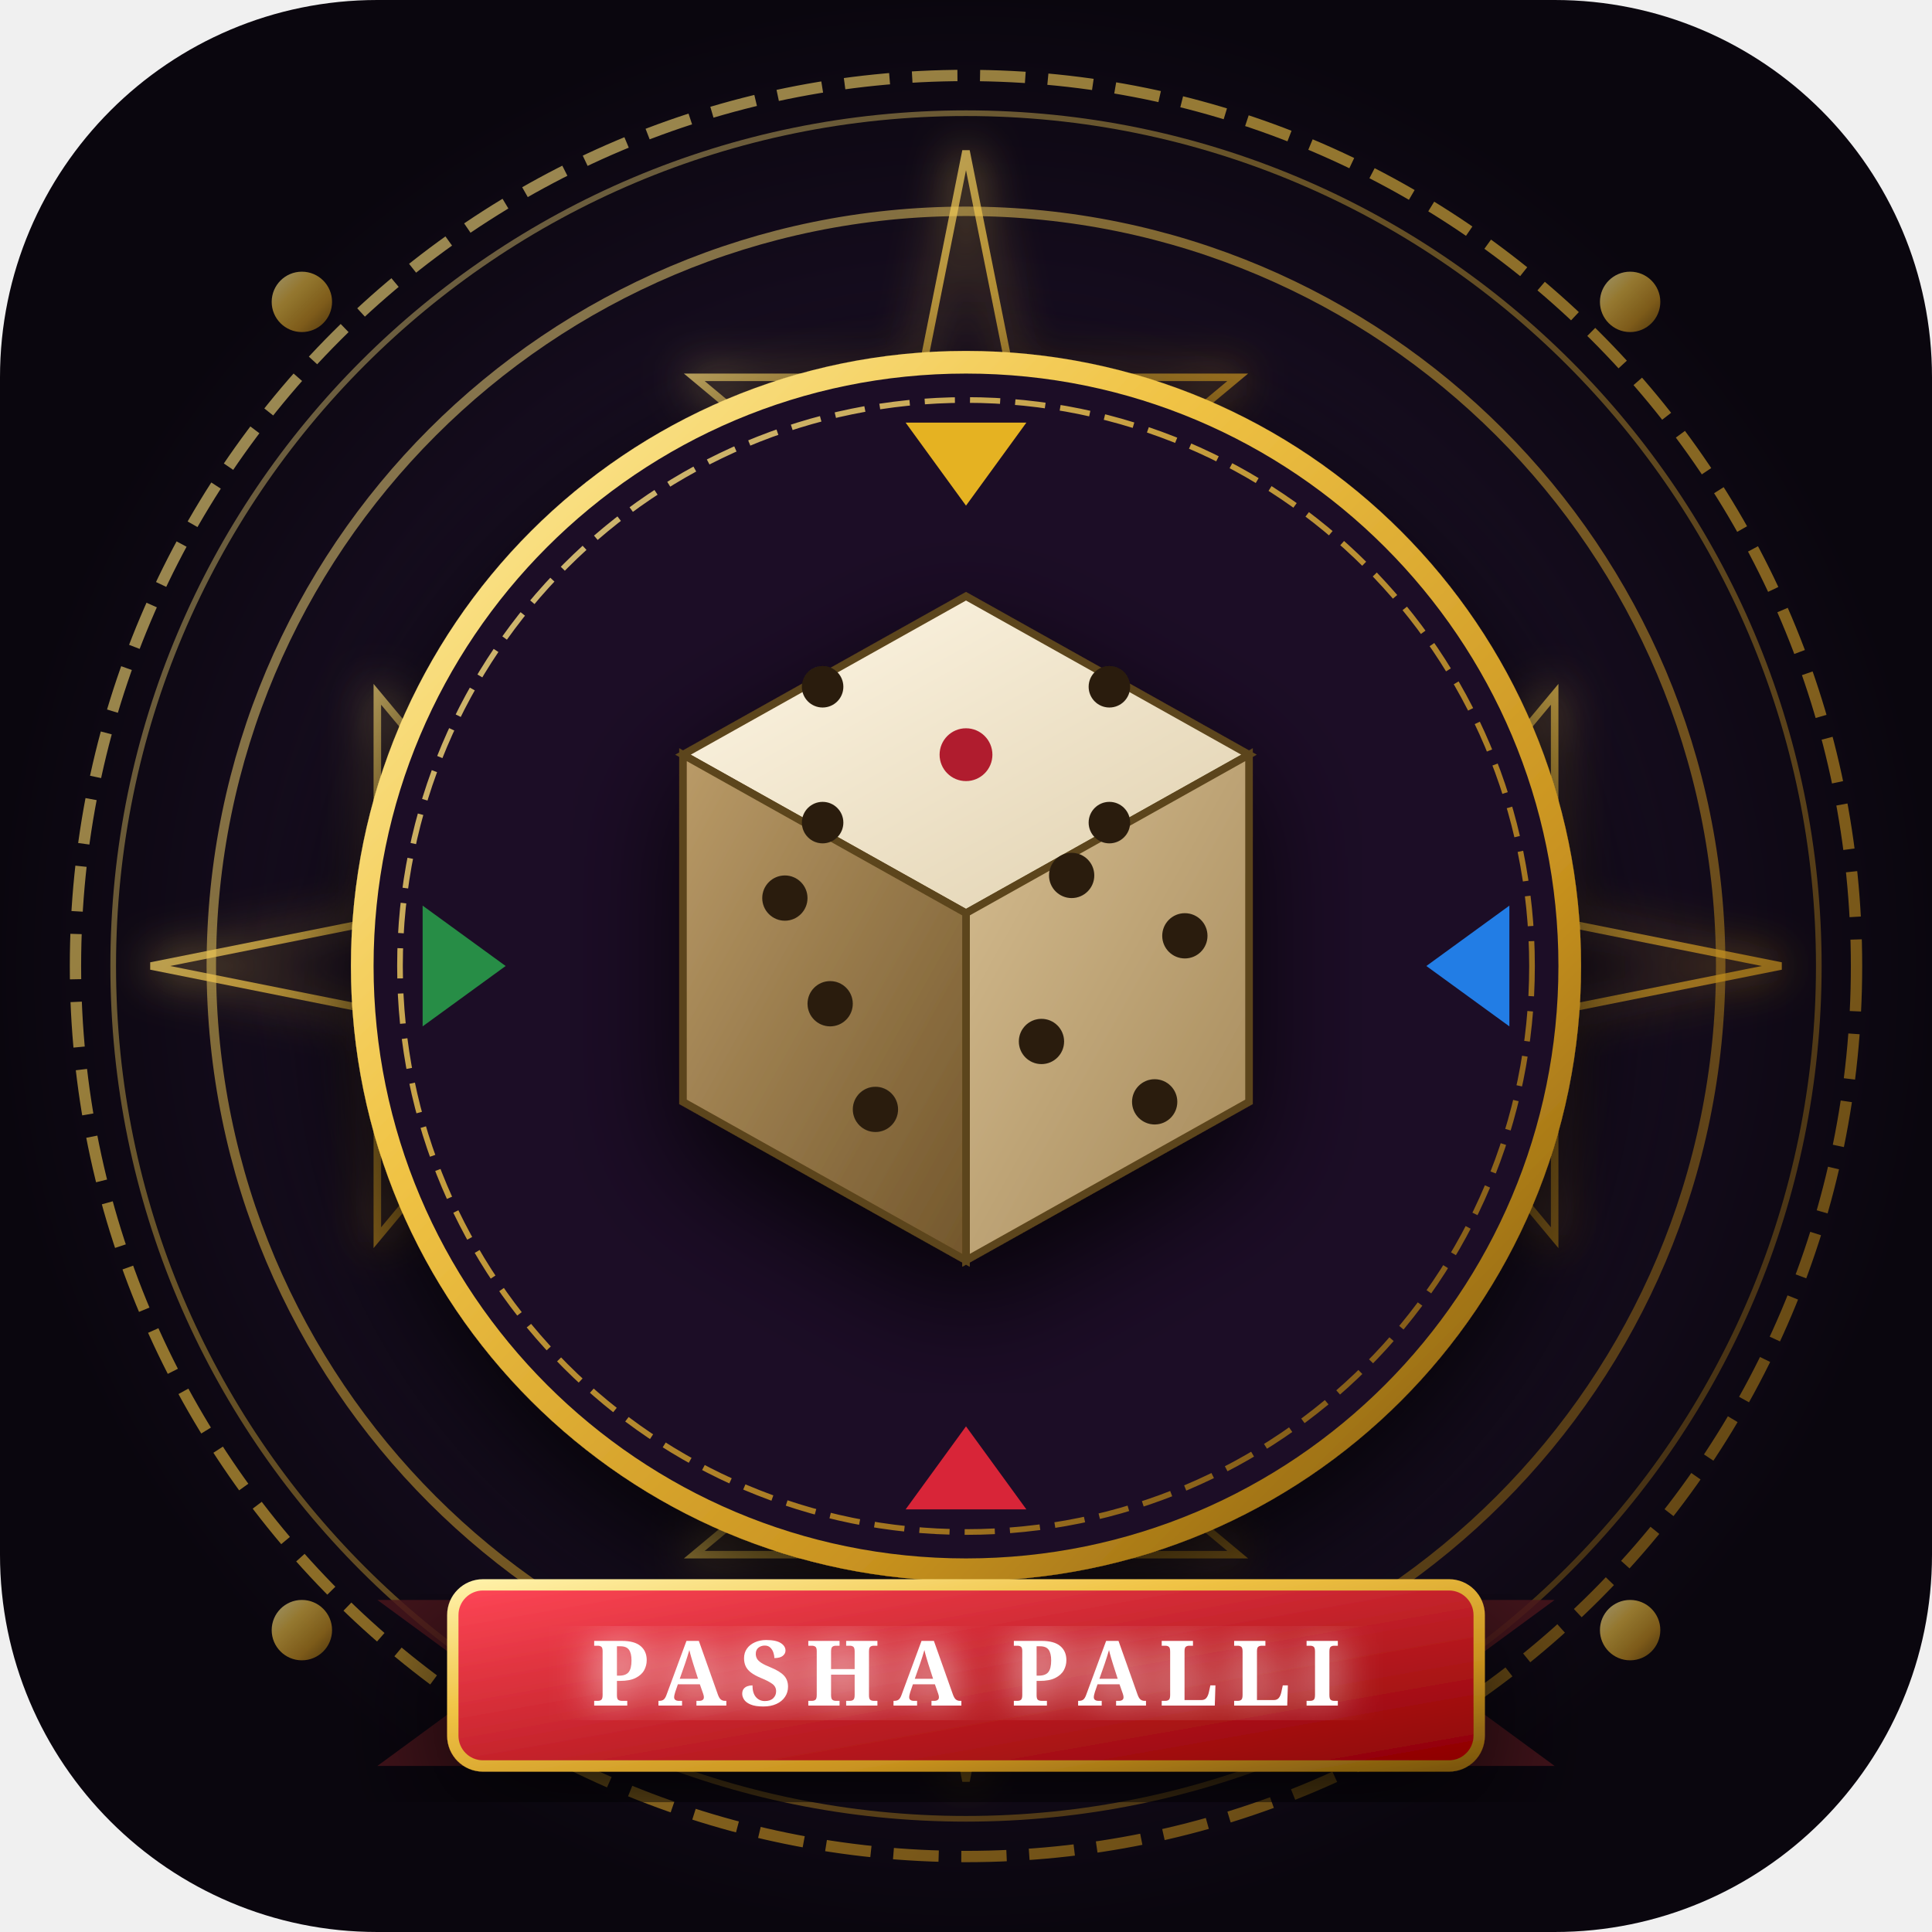
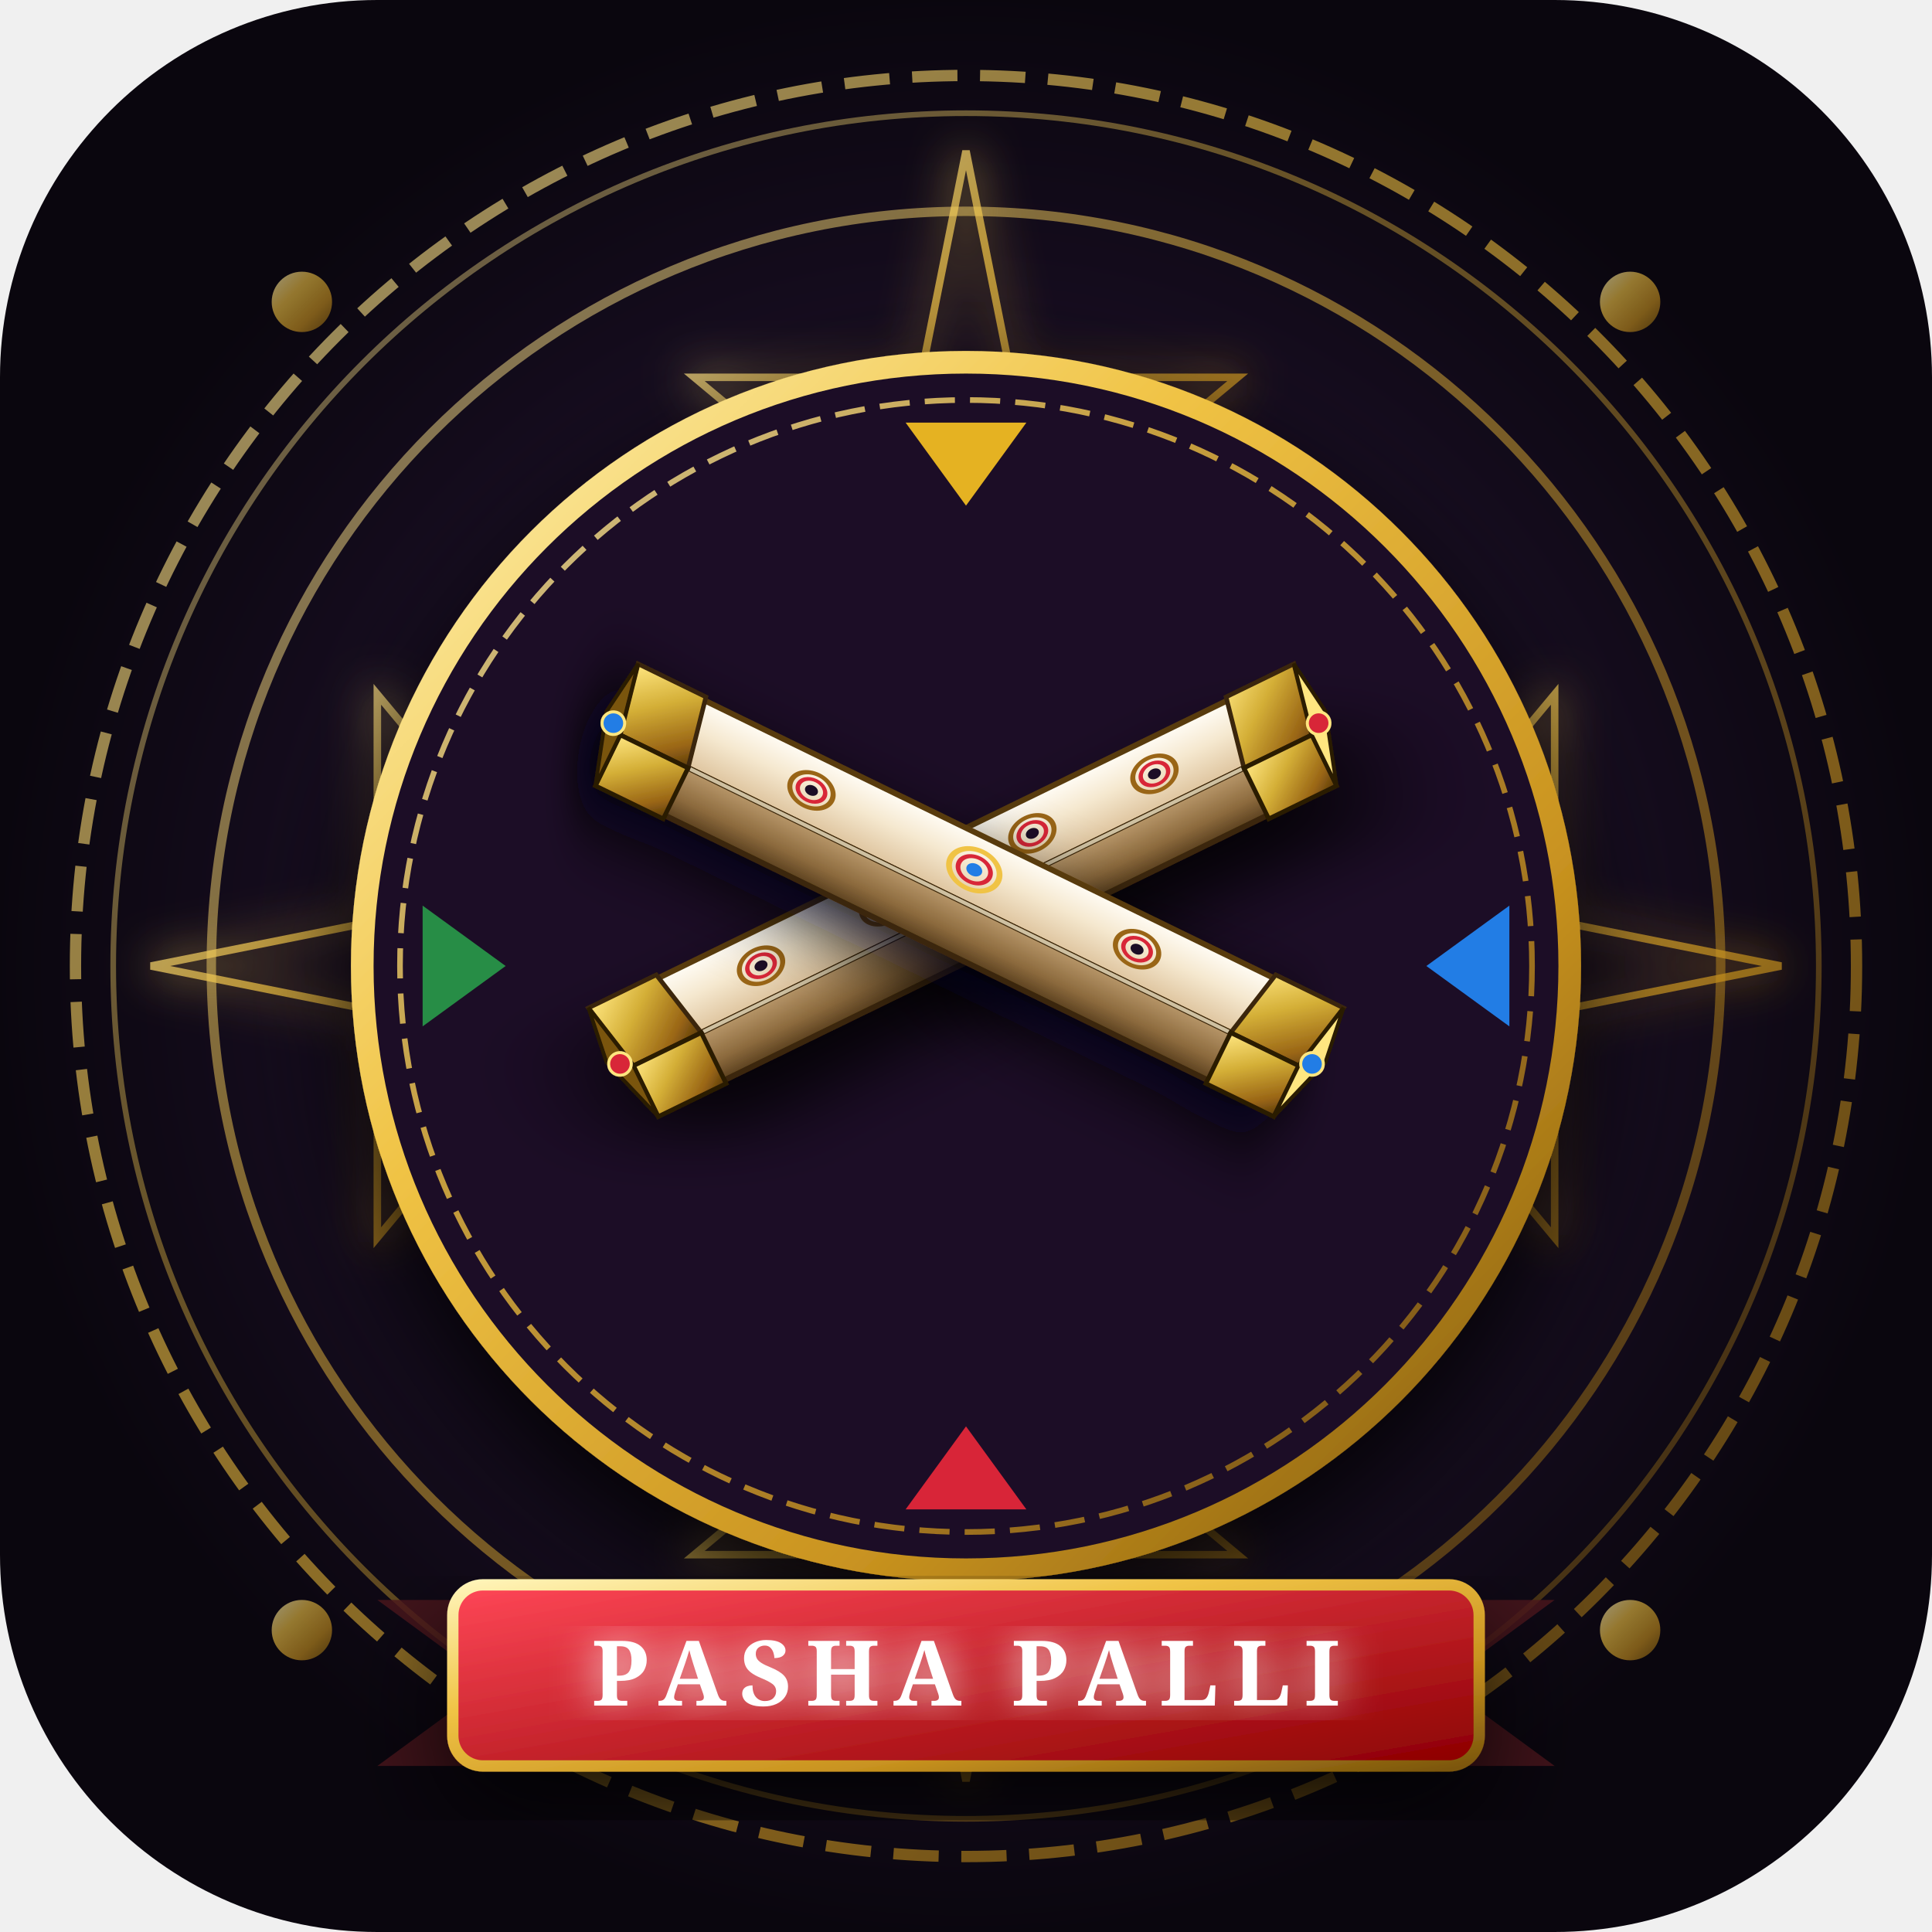
<svg xmlns="http://www.w3.org/2000/svg" viewBox="0 0 512 512" width="100%" height="100%">
  <defs>
    <radialGradient id="bgGlow" cx="50%" cy="50%" r="50%">
      <stop offset="0%" stop-color="#3b1d4a" />
      <stop offset="60%" stop-color="#180e22" />
      <stop offset="100%" stop-color="#0a060e" />
    </radialGradient>
    <linearGradient id="goldGrad" x1="0%" y1="0%" x2="100%" y2="100%">
-       <stop offset="0%" stop-color="#fff1a8" />
+       <stop offset="0%" stop-color="#fff4b8" />
      <stop offset="35%" stop-color="#f0c345" />
      <stop offset="70%" stop-color="#c99320" />
      <stop offset="100%" stop-color="#7a550d" />
    </linearGradient>
    <linearGradient id="redGrad" x1="0%" y1="0%" x2="100%" y2="100%">
      <stop offset="0%" stop-color="#ff4757" />
      <stop offset="100%" stop-color="#8b0000" />
    </linearGradient>
-     <linearGradient id="diceFace1" x1="0%" y1="0%" x2="100%" y2="100%">
-       <stop offset="0%" stop-color="#fff8e7" />
-       <stop offset="100%" stop-color="#dfcfad" />
+     <linearGradient id="pashaTopGrad" x1="0%" y1="0%" x2="0%" y2="100%">
+       <stop offset="0%" stop-color="#fffcf5" />
+       <stop offset="45%" stop-color="#f5e8cf" />
+       <stop offset="100%" stop-color="#dec49e" />
    </linearGradient>
-     <linearGradient id="diceFace2" x1="0%" y1="0%" x2="100%" y2="100%">
-       <stop offset="0%" stop-color="#d6be92" />
-       <stop offset="100%" stop-color="#a48858" />
+     <linearGradient id="pashaFrontGrad" x1="0%" y1="0%" x2="0%" y2="100%">
+       <stop offset="0%" stop-color="#b8976a" />
+       <stop offset="60%" stop-color="#8c6a3d" />
+       <stop offset="100%" stop-color="#5a401f" />
    </linearGradient>
-     <linearGradient id="diceFace3" x1="0%" y1="0%" x2="100%" y2="100%">
-       <stop offset="0%" stop-color="#ba9b68" />
-       <stop offset="100%" stop-color="#73572c" />
+     <linearGradient id="pashaCapGrad" x1="0%" y1="0%" x2="100%" y2="100%">
+       <stop offset="0%" stop-color="#ffe680" />
+       <stop offset="40%" stop-color="#d4af37" />
+       <stop offset="80%" stop-color="#996515" />
+       <stop offset="100%" stop-color="#593b0c" />
    </linearGradient>
    <filter id="goldGlow" x="-20%" y="-20%" width="140%" height="140%">
      <feGaussianBlur stdDeviation="6" result="blur" />
      <feComposite in="SourceGraphic" in2="blur" operator="over" />
    </filter>
-     <filter id="shadow" x="-20%" y="-20%" width="140%" height="140%">
-       <feDropShadow dx="0" dy="12" stdDeviation="16" flood-color="#000000" flood-opacity="0.8" />
+     <filter id="shadow" x="-30%" y="-30%" width="160%" height="160%">
+       <feDropShadow dx="0" dy="12" stdDeviation="14" flood-color="#000000" flood-opacity="0.85" />
+     </filter>
+     <filter id="pashaOverlapShadow" x="-30%" y="-30%" width="160%" height="160%">
+       <feDropShadow dx="-4" dy="8" stdDeviation="8" flood-color="#050208" flood-opacity="0.9" />
    </filter>
  </defs>
  <rect width="512" height="512" rx="100" fill="url(#bgGlow)" />
  <circle cx="256" cy="256" r="236" fill="none" stroke="url(#goldGrad)" stroke-width="3" stroke-dasharray="12 6" opacity="0.6" />
  <circle cx="256" cy="256" r="226" fill="none" stroke="url(#goldGrad)" stroke-width="1.5" opacity="0.4" />
  <circle cx="256" cy="256" r="200" fill="none" stroke="url(#goldGrad)" stroke-width="2.5" opacity="0.5" />
  <g stroke="url(#goldGrad)" stroke-width="2" fill="none" opacity="0.75" filter="url(#goldGlow)">
    <polygon points="256,40 268,100 328,100 280,140 298,200 256,165 214,200 232,140 184,100 244,100" />
    <polygon points="256,472 268,412 328,412 280,372 298,312 256,347 214,312 232,372 184,412 244,412" />
    <polygon points="40,256 100,268 100,328 140,280 200,298 165,256 200,214 140,232 100,184 100,244" />
    <polygon points="472,256 412,268 412,328 372,280 312,298 347,256 312,214 372,232 412,184 412,244" />
  </g>
  <g fill="url(#goldGrad)" opacity="0.6">
    <circle cx="80" cy="80" r="8" />
    <circle cx="432" cy="80" r="8" />
    <circle cx="80" cy="432" r="8" />
    <circle cx="432" cy="432" r="8" />
  </g>
  <circle cx="256" cy="256" r="160" fill="#1b1026" stroke="url(#goldGrad)" stroke-width="6" filter="url(#shadow)" />
  <circle cx="256" cy="256" r="150" fill="none" stroke="url(#goldGrad)" stroke-width="1.5" stroke-dasharray="8 4" opacity="0.8" />
  <g>
    <path d="M 240,112 L 272,112 L 256,134 Z" fill="#e5b222" />
    <path d="M 240,400 L 272,400 L 256,378 Z" fill="#d82538" />
    <path d="M 112,240 L 112,272 L 134,256 Z" fill="#278d46" />
    <path d="M 400,240 L 400,272 L 378,256 Z" fill="#227de5" />
  </g>
-   <g transform="translate(256,238)" filter="url(#shadow)">
-     <polygon points="0,-80 75,-38 0,4 -75,-38" fill="url(#diceFace1)" stroke="#5c441b" stroke-width="2" />
-     <polygon points="0,4 75,-38 75,54 0,96" fill="url(#diceFace2)" stroke="#5c441b" stroke-width="2" />
-     <polygon points="-75,-38 0,4 0,96 -75,54" fill="url(#diceFace3)" stroke="#5c441b" stroke-width="2" />
-     <circle cx="0" cy="-38" r="7" fill="#b01f2e" />
-     <circle cx="-38" cy="-56" r="5.5" fill="#2a1f11" />
-     <circle cx="38" cy="-56" r="5.5" fill="#2a1f11" />
-     <circle cx="-38" cy="-20" r="5.5" fill="#2a1f11" />
-     <circle cx="38" cy="-20" r="5.5" fill="#2a1f11" />
-     <circle cx="-48" cy="0" r="6" fill="#2a1f11" />
-     <circle cx="-36" cy="28" r="6" fill="#2a1f11" />
-     <circle cx="-24" cy="56" r="6" fill="#2a1f11" />
-     <circle cx="28" cy="-6" r="6" fill="#2a1f11" />
-     <circle cx="58" cy="10" r="6" fill="#2a1f11" />
-     <circle cx="20" cy="38" r="6" fill="#2a1f11" />
-     <circle cx="50" cy="54" r="6" fill="#2a1f11" />
+   <g id="twoPashasContainer">
+     <g transform="translate(256, 235) rotate(-26)" filter="url(#shadow)">
+       <polygon points="-102,-14 102,-14 96,4 -96,4" fill="url(#pashaTopGrad)" stroke="#593b0c" stroke-width="1.5" />
+       <polygon points="-96,4 96,4 96,18 -96,18" fill="url(#pashaFrontGrad)" stroke="#3a2507" stroke-width="1.5" />
+       <line x1="-95" y1="4" x2="95" y2="4" stroke="#fff4d4" stroke-width="1" opacity="0.75" />
+       <polygon points="-104,-15 -84,-15 -80,4 -100,4" fill="url(#pashaCapGrad)" stroke="#3a2507" stroke-width="1.2" />
+       <polygon points="-100,4 -80,4 -80,19 -100,19" fill="url(#pashaCapGrad)" stroke="#2b1a04" stroke-width="1.2" />
+       <polygon points="-104,-15 -100,4 -100,19 -106,0" fill="#7a550d" stroke="#2b1a04" stroke-width="1" />
+       <circle cx="-103" cy="2" r="3" fill="#d82538" stroke="#ffe680" stroke-width="0.8" />
+       <polygon points="84,-15 104,-15 100,4 80,4" fill="url(#pashaCapGrad)" stroke="#3a2507" stroke-width="1.2" />
+       <polygon points="80,4 100,4 100,19 80,19" fill="url(#pashaCapGrad)" stroke="#2b1a04" stroke-width="1.2" />
+       <polygon points="104,-15 100,4 100,19 106,0" fill="#ffe680" stroke="#2b1a04" stroke-width="1" />
+       <circle cx="103" cy="2" r="3" fill="#d82538" stroke="#ffe680" stroke-width="0.8" />
+       <g transform="translate(-58, -5) scale(1, 0.75)">
+         <circle cx="0" cy="0" r="6" fill="none" stroke="#996515" stroke-width="1.4" />
+         <circle cx="0" cy="0" r="3.8" fill="none" stroke="#d82538" stroke-width="1.2" />
+         <circle cx="0" cy="0" r="1.8" fill="#1b1026" />
+       </g>
+       <g transform="translate(-22, -5) scale(1, 0.75)">
+         <circle cx="0" cy="0" r="6" fill="none" stroke="#996515" stroke-width="1.4" />
+         <circle cx="0" cy="0" r="3.8" fill="none" stroke="#d82538" stroke-width="1.2" />
+         <circle cx="0" cy="0" r="1.8" fill="#1b1026" />
+       </g>
+       <g transform="translate(22, -5) scale(1, 0.75)">
+         <circle cx="0" cy="0" r="6" fill="none" stroke="#996515" stroke-width="1.4" />
+         <circle cx="0" cy="0" r="3.8" fill="none" stroke="#d82538" stroke-width="1.2" />
+         <circle cx="0" cy="0" r="1.8" fill="#1b1026" />
+       </g>
+       <g transform="translate(58, -5) scale(1, 0.75)">
+         <circle cx="0" cy="0" r="6" fill="none" stroke="#996515" stroke-width="1.4" />
+         <circle cx="0" cy="0" r="3.8" fill="none" stroke="#d82538" stroke-width="1.2" />
+         <circle cx="0" cy="0" r="1.8" fill="#1b1026" />
+       </g>
+     </g>
+     <g transform="translate(256, 235) rotate(26)" filter="url(#pashaOverlapShadow)">
+       <polygon points="-102,-14 102,-14 96,4 -96,4" fill="url(#pashaTopGrad)" stroke="#593b0c" stroke-width="1.5" />
+       <polygon points="-96,4 96,4 96,18 -96,18" fill="url(#pashaFrontGrad)" stroke="#3a2507" stroke-width="1.5" />
+       <line x1="-95" y1="4" x2="95" y2="4" stroke="#fff4d4" stroke-width="1" opacity="0.75" />
+       <polygon points="-104,-15 -84,-15 -80,4 -100,4" fill="url(#pashaCapGrad)" stroke="#3a2507" stroke-width="1.2" />
+       <polygon points="-100,4 -80,4 -80,19 -100,19" fill="url(#pashaCapGrad)" stroke="#2b1a04" stroke-width="1.2" />
+       <polygon points="-104,-15 -100,4 -100,19 -106,0" fill="#7a550d" stroke="#2b1a04" stroke-width="1" />
+       <circle cx="-103" cy="2" r="3" fill="#227de5" stroke="#ffe680" stroke-width="0.8" />
+       <polygon points="84,-15 104,-15 100,4 80,4" fill="url(#pashaCapGrad)" stroke="#3a2507" stroke-width="1.2" />
+       <polygon points="80,4 100,4 100,19 80,19" fill="url(#pashaCapGrad)" stroke="#2b1a04" stroke-width="1.2" />
+       <polygon points="104,-15 100,4 100,19 106,0" fill="#ffe680" stroke="#2b1a04" stroke-width="1" />
+       <circle cx="103" cy="2" r="3" fill="#227de5" stroke="#ffe680" stroke-width="0.8" />
+       <g transform="translate(-48, -5) scale(1, 0.75)">
+         <circle cx="0" cy="0" r="6" fill="none" stroke="#996515" stroke-width="1.4" />
+         <circle cx="0" cy="0" r="3.8" fill="none" stroke="#d82538" stroke-width="1.2" />
+         <circle cx="0" cy="0" r="1.8" fill="#1b1026" />
+       </g>
+       <g transform="translate(0, -5) scale(1, 0.75)">
+         <circle cx="0" cy="0" r="7" fill="none" stroke="#f0c345" stroke-width="1.6" />
+         <circle cx="0" cy="0" r="4.5" fill="none" stroke="#d82538" stroke-width="1.3" />
+         <circle cx="0" cy="0" r="2.2" fill="#227de5" />
+       </g>
+       <g transform="translate(48, -5) scale(1, 0.75)">
+         <circle cx="0" cy="0" r="6" fill="none" stroke="#996515" stroke-width="1.4" />
+         <circle cx="0" cy="0" r="3.8" fill="none" stroke="#d82538" stroke-width="1.2" />
+         <circle cx="0" cy="0" r="1.8" fill="#1b1026" />
+       </g>
+     </g>
  </g>
  <g transform="translate(0, 396)">
    <path d="M 100,28 L 130,50 L 100,72 L 412,72 L 382,50 L 412,28 Z" fill="#4d161d" opacity="0.8" />
    <rect x="120" y="24" width="272" height="48" rx="8" fill="url(#redGrad)" stroke="url(#goldGrad)" stroke-width="3" filter="url(#shadow)" />
    <text x="256" y="56" font-family="'Cinzel', 'Outfit', 'Georgia', serif" font-weight="900" font-size="24" fill="#ffffff" text-anchor="middle" letter-spacing="3.5" filter="url(#goldGlow)">
      PASHA PALLI
    </text>
  </g>
</svg>
